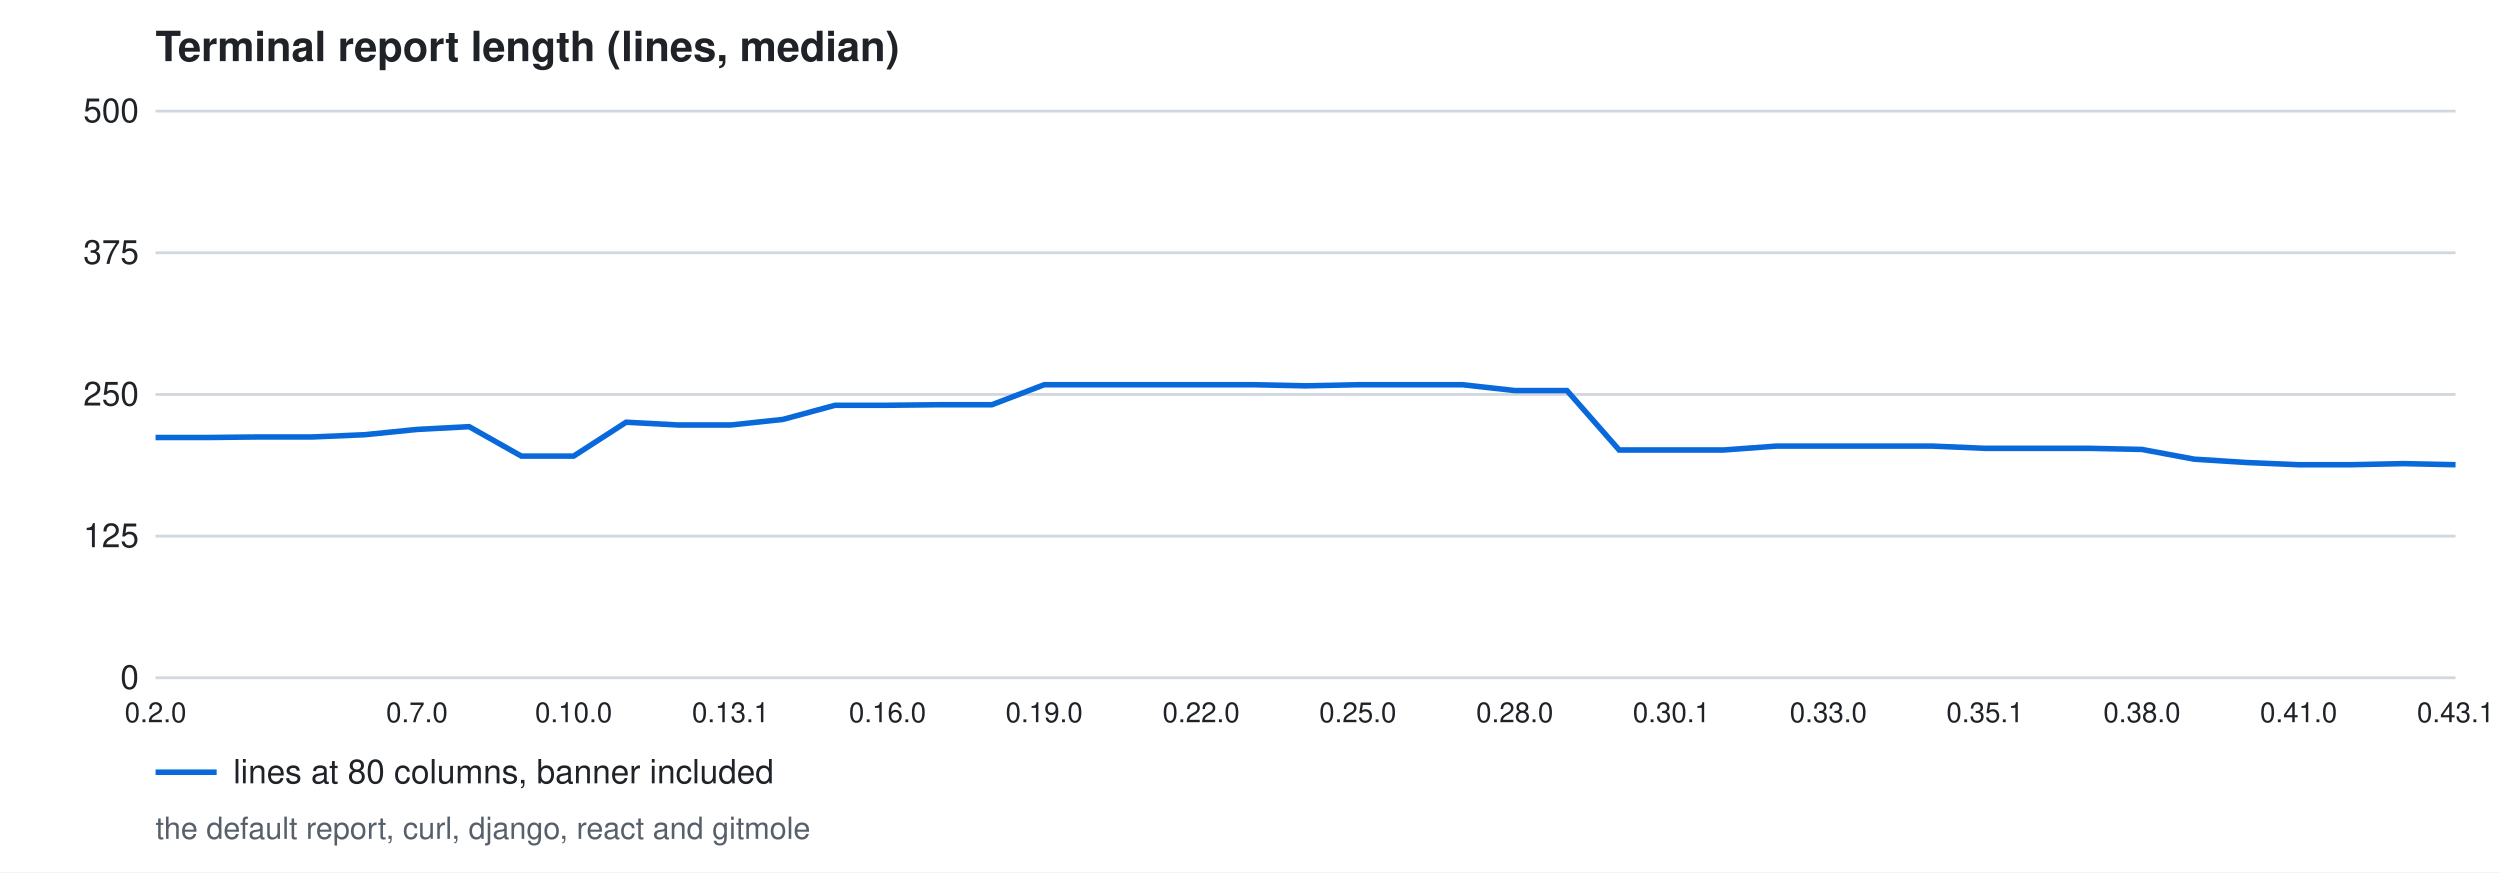
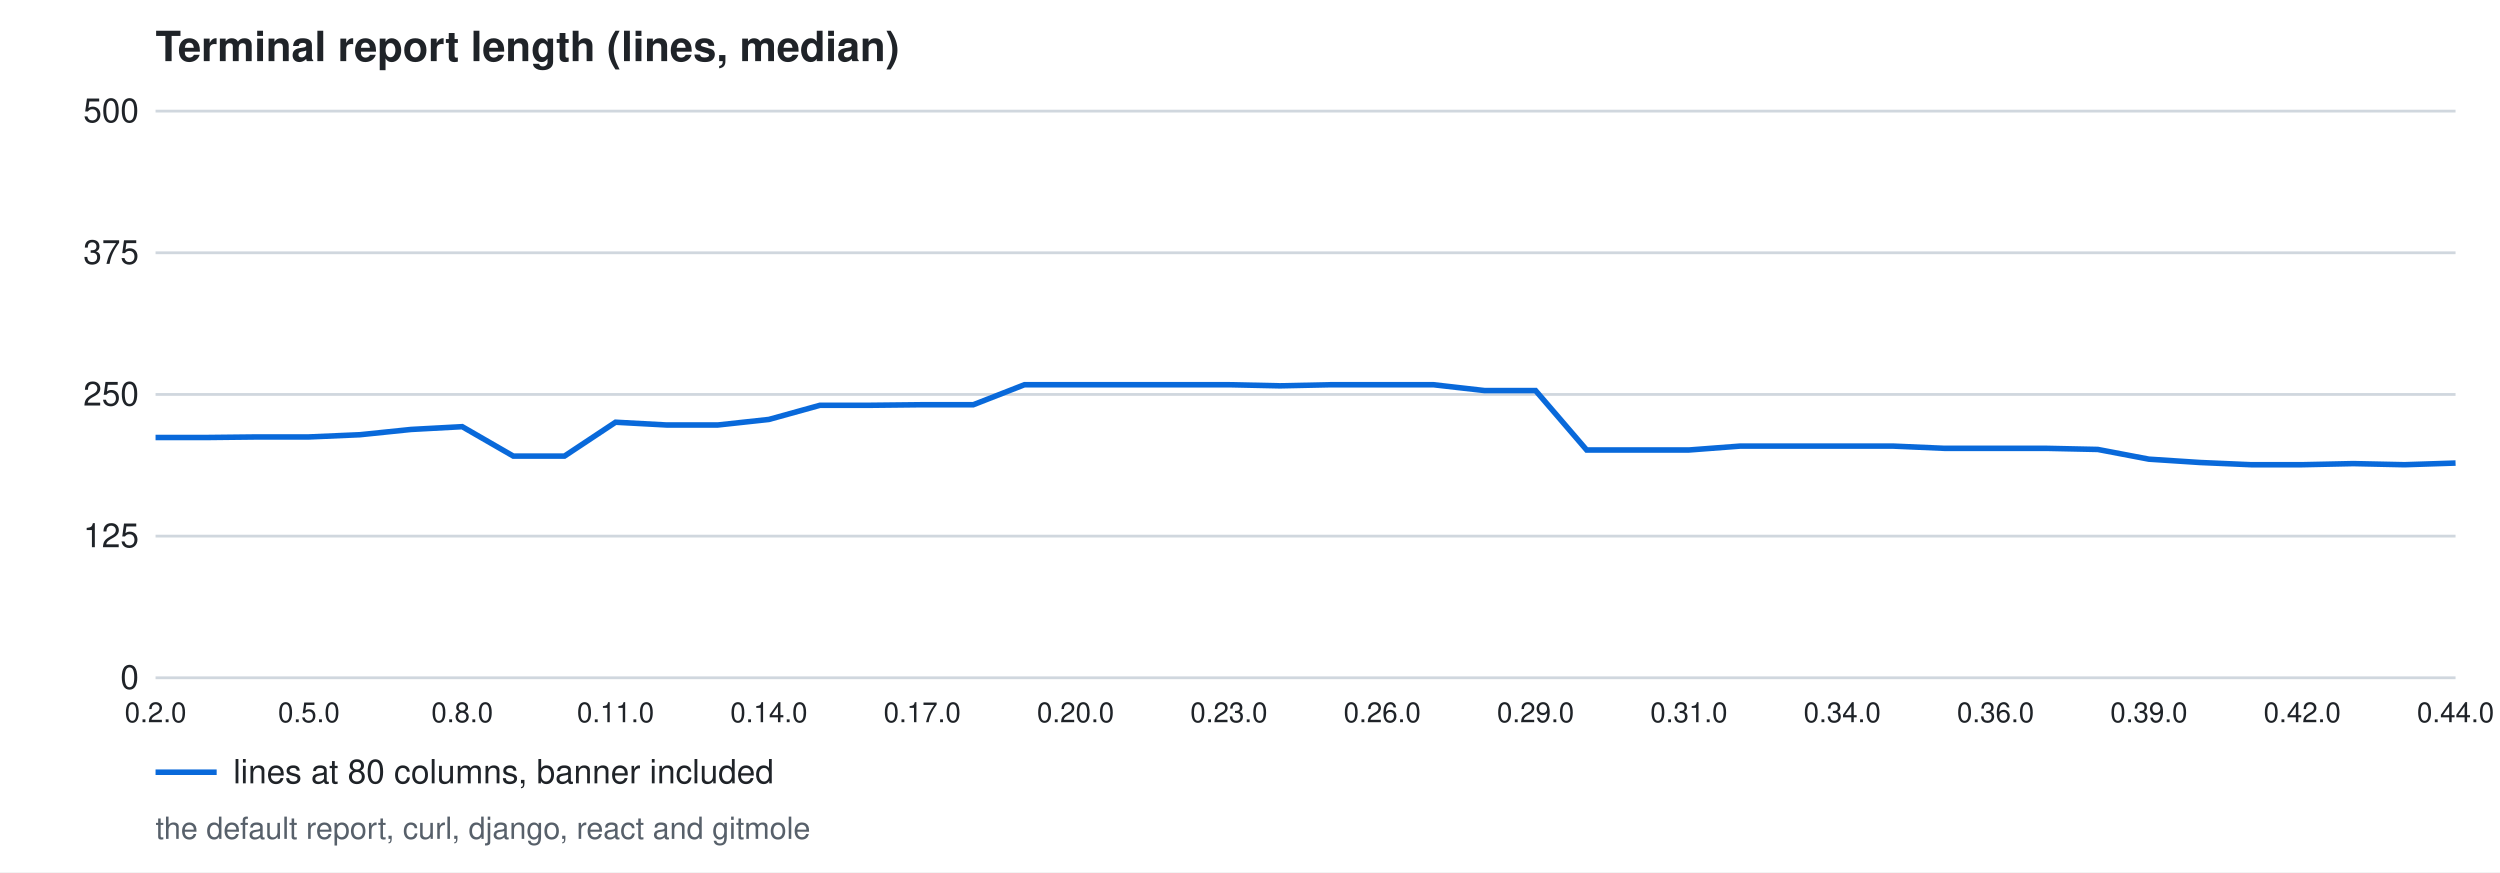
<svg xmlns="http://www.w3.org/2000/svg" width="900" height="314" viewBox="0 0 900 314" font-family="-apple-system,Segoe UI,Helvetica,Arial,sans-serif" font-size="12">
  <rect width="900" height="314" fill="#ffffff" />
  <text x="56" y="22" font-size="15" font-weight="600" fill="#1f2328">Terminal report length (lines, median)</text>
  <line x1="56" y1="244.0" x2="884" y2="244.0" stroke="#d0d7de" stroke-width="1" />
  <text x="50" y="248.0" text-anchor="end" fill="#1f2328">0</text>
  <line x1="56" y1="193.0" x2="884" y2="193.0" stroke="#d0d7de" stroke-width="1" />
  <text x="50" y="197.0" text-anchor="end" fill="#1f2328">125</text>
  <line x1="56" y1="142.0" x2="884" y2="142.0" stroke="#d0d7de" stroke-width="1" />
  <text x="50" y="146.0" text-anchor="end" fill="#1f2328">250</text>
  <line x1="56" y1="91.0" x2="884" y2="91.0" stroke="#d0d7de" stroke-width="1" />
  <text x="50" y="95.0" text-anchor="end" fill="#1f2328">375</text>
  <line x1="56" y1="40.0" x2="884" y2="40.0" stroke="#d0d7de" stroke-width="1" />
  <text x="50" y="44.0" text-anchor="end" fill="#1f2328">500</text>
  <text x="56.0" y="260" text-anchor="middle" fill="#1f2328" font-size="10">0.2.0</text>
-   <text x="150.1" y="260" text-anchor="middle" fill="#1f2328" font-size="10">0.7.0</text>
-   <text x="206.5" y="260" text-anchor="middle" fill="#1f2328" font-size="10">0.10.0</text>
-   <text x="263.0" y="260" text-anchor="middle" fill="#1f2328" font-size="10">0.13.1</text>
-   <text x="319.5" y="260" text-anchor="middle" fill="#1f2328" font-size="10">0.16.0</text>
-   <text x="375.9" y="260" text-anchor="middle" fill="#1f2328" font-size="10">0.19.0</text>
-   <text x="432.4" y="260" text-anchor="middle" fill="#1f2328" font-size="10">0.22.0</text>
-   <text x="488.8" y="260" text-anchor="middle" fill="#1f2328" font-size="10">0.25.0</text>
-   <text x="545.3" y="260" text-anchor="middle" fill="#1f2328" font-size="10">0.28.0</text>
-   <text x="601.7" y="260" text-anchor="middle" fill="#1f2328" font-size="10">0.30.1</text>
-   <text x="658.2" y="260" text-anchor="middle" fill="#1f2328" font-size="10">0.33.0</text>
-   <text x="714.6" y="260" text-anchor="middle" fill="#1f2328" font-size="10">0.35.1</text>
-   <text x="771.1" y="260" text-anchor="middle" fill="#1f2328" font-size="10">0.38.0</text>
-   <text x="827.5" y="260" text-anchor="middle" fill="#1f2328" font-size="10">0.41.0</text>
-   <text x="884.0" y="260" text-anchor="middle" fill="#1f2328" font-size="10">0.43.1</text>
-   <polyline points="56.0,157.5 74.8,157.5 93.6,157.3 112.5,157.3 131.3,156.5 150.1,154.6 168.9,153.6 187.7,164.2 206.5,164.2 225.4,152.0 244.2,153.0 263.0,153.0 281.8,151.0 300.6,145.9 319.5,145.9 338.3,145.7 357.1,145.7 375.9,138.5 394.7,138.5 413.5,138.5 432.4,138.5 451.2,138.5 470.0,138.9 488.8,138.5 507.6,138.5 526.5,138.5 545.3,140.6 564.1,140.6 582.9,162.0 601.7,162.0 620.5,162.0 639.4,160.6 658.2,160.6 677.0,160.6 695.8,160.6 714.6,161.4 733.5,161.4 752.3,161.4 771.1,161.8 789.9,165.3 808.7,166.5 827.5,167.3 846.4,167.3 865.2,166.9 884.0,167.3" fill="none" stroke="#0969da" stroke-width="2" />
+   <text x="111.2" y="260" text-anchor="middle" fill="#1f2328" font-size="10">0.5.0</text>
+   <text x="166.4" y="260" text-anchor="middle" fill="#1f2328" font-size="10">0.8.0</text>
+   <text x="221.6" y="260" text-anchor="middle" fill="#1f2328" font-size="10">0.11.0</text>
+   <text x="276.8" y="260" text-anchor="middle" fill="#1f2328" font-size="10">0.14.0</text>
+   <text x="332.0" y="260" text-anchor="middle" fill="#1f2328" font-size="10">0.17.0</text>
+   <text x="387.2" y="260" text-anchor="middle" fill="#1f2328" font-size="10">0.20.0</text>
+   <text x="442.4" y="260" text-anchor="middle" fill="#1f2328" font-size="10">0.23.0</text>
+   <text x="497.6" y="260" text-anchor="middle" fill="#1f2328" font-size="10">0.26.0</text>
+   <text x="552.8" y="260" text-anchor="middle" fill="#1f2328" font-size="10">0.29.0</text>
+   <text x="608.0" y="260" text-anchor="middle" fill="#1f2328" font-size="10">0.31.0</text>
+   <text x="663.2" y="260" text-anchor="middle" fill="#1f2328" font-size="10">0.34.0</text>
+   <text x="718.4" y="260" text-anchor="middle" fill="#1f2328" font-size="10">0.36.0</text>
+   <text x="773.6" y="260" text-anchor="middle" fill="#1f2328" font-size="10">0.39.0</text>
+   <text x="828.8" y="260" text-anchor="middle" fill="#1f2328" font-size="10">0.42.0</text>
+   <text x="884.0" y="260" text-anchor="middle" fill="#1f2328" font-size="10">0.44.0</text>
+   <polyline points="56.0,157.5 74.4,157.5 92.8,157.3 111.2,157.3 129.6,156.5 148.0,154.6 166.4,153.6 184.8,164.2 203.2,164.2 221.6,152.0 240.0,153.0 258.4,153.0 276.8,151.0 295.2,145.9 313.6,145.9 332.0,145.7 350.4,145.7 368.8,138.5 387.2,138.5 405.6,138.5 424.0,138.5 442.4,138.5 460.8,138.9 479.2,138.5 497.6,138.5 516.0,138.5 534.4,140.6 552.8,140.6 571.2,162.0 589.6,162.0 608.0,162.0 626.4,160.6 644.8,160.6 663.2,160.6 681.6,160.6 700.0,161.4 718.4,161.4 736.8,161.4 755.2,161.8 773.6,165.3 792.0,166.5 810.4,167.3 828.8,167.3 847.2,166.9 865.6,167.3 884.0,166.7" fill="none" stroke="#0969da" stroke-width="2" />
  <line x1="56" y1="278" x2="78" y2="278" stroke="#0969da" stroke-width="2" />
  <text x="84" y="282" fill="#1f2328">lines at 80 columns, banner included</text>
  <text x="56" y="302" fill="#57606a" font-size="11">the default report, curl, django, react and gitmole</text>
</svg>
